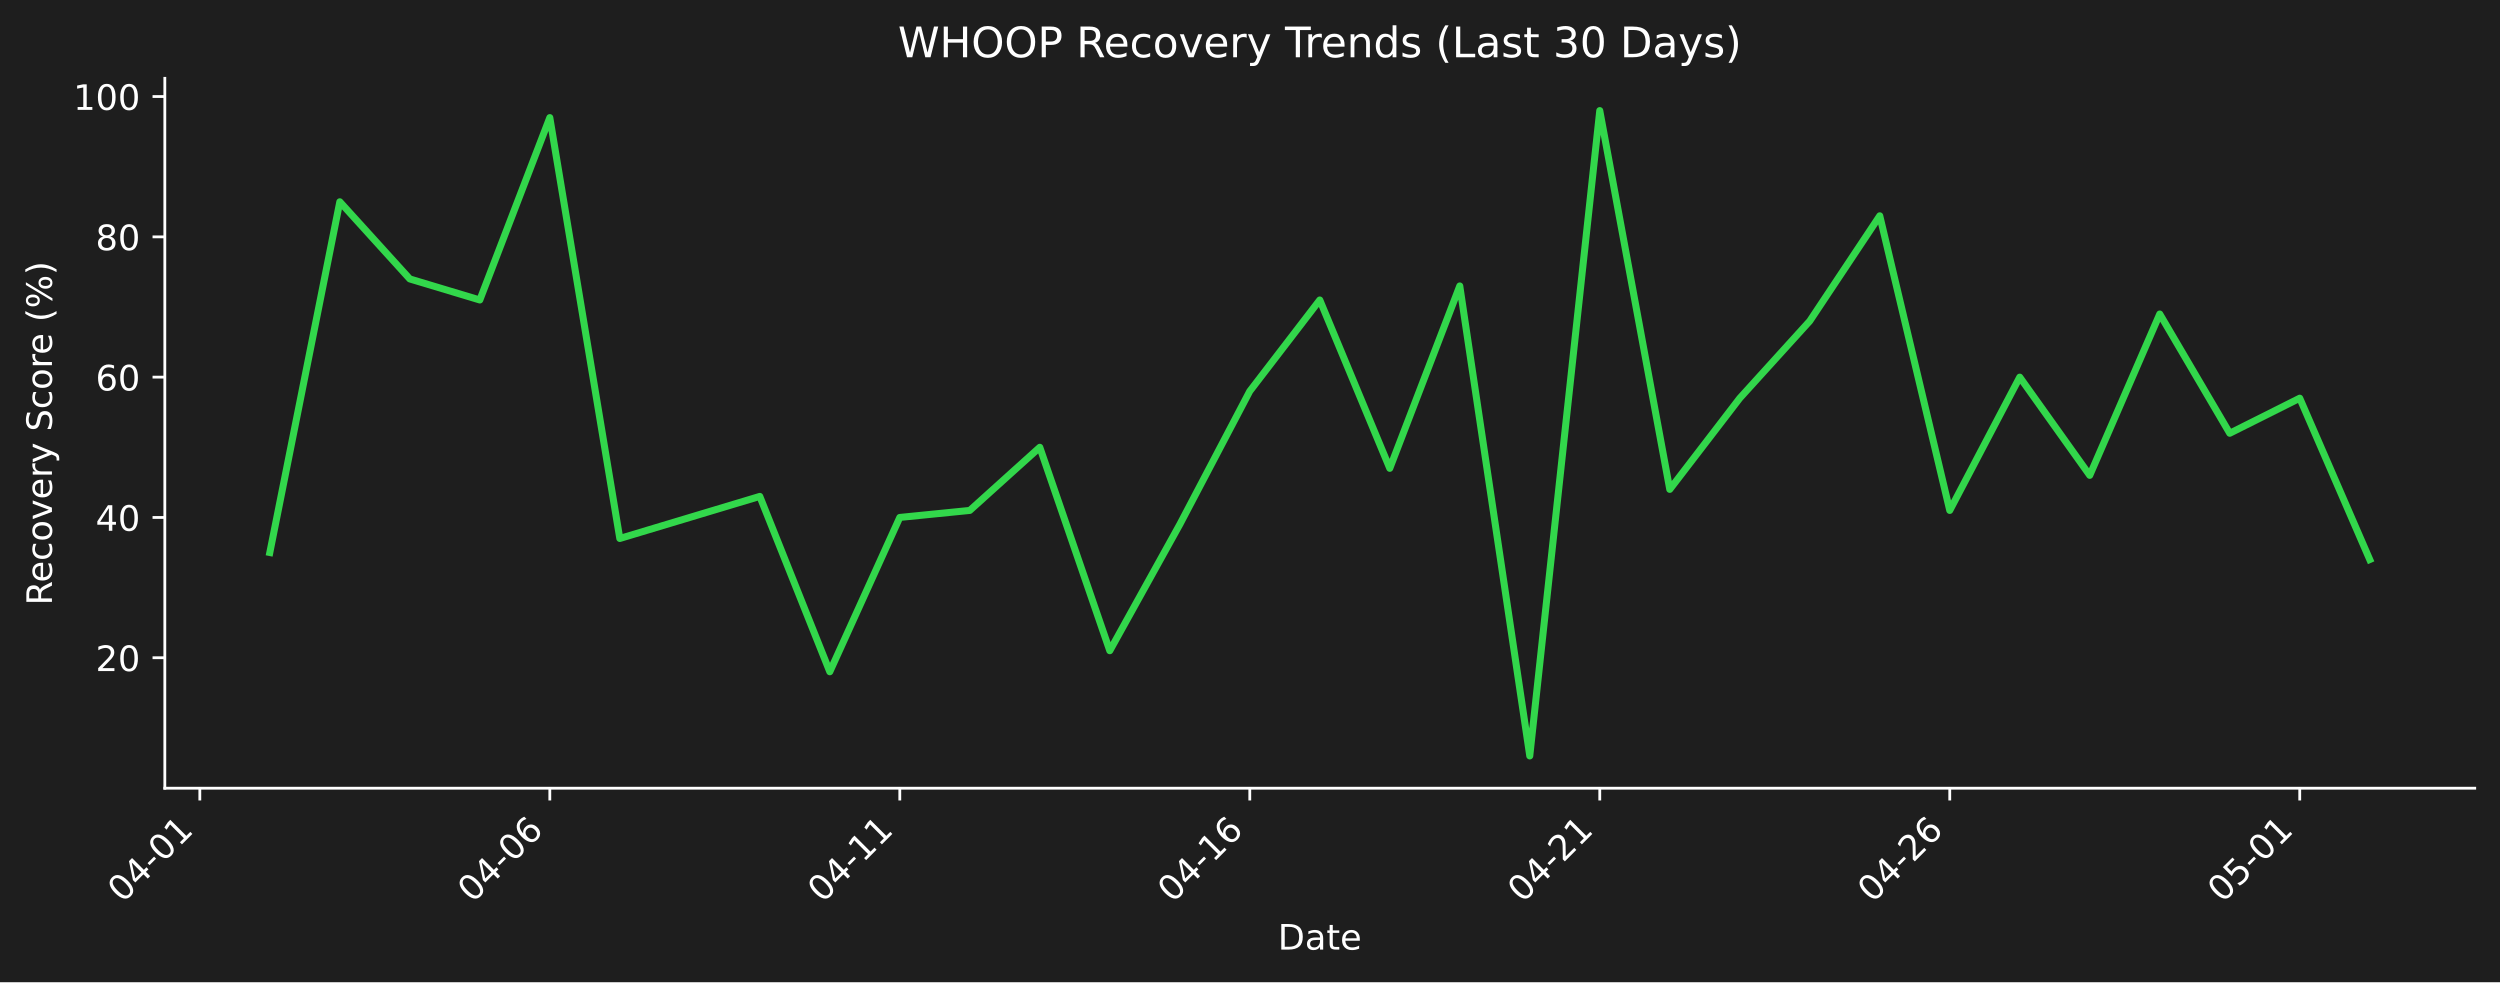
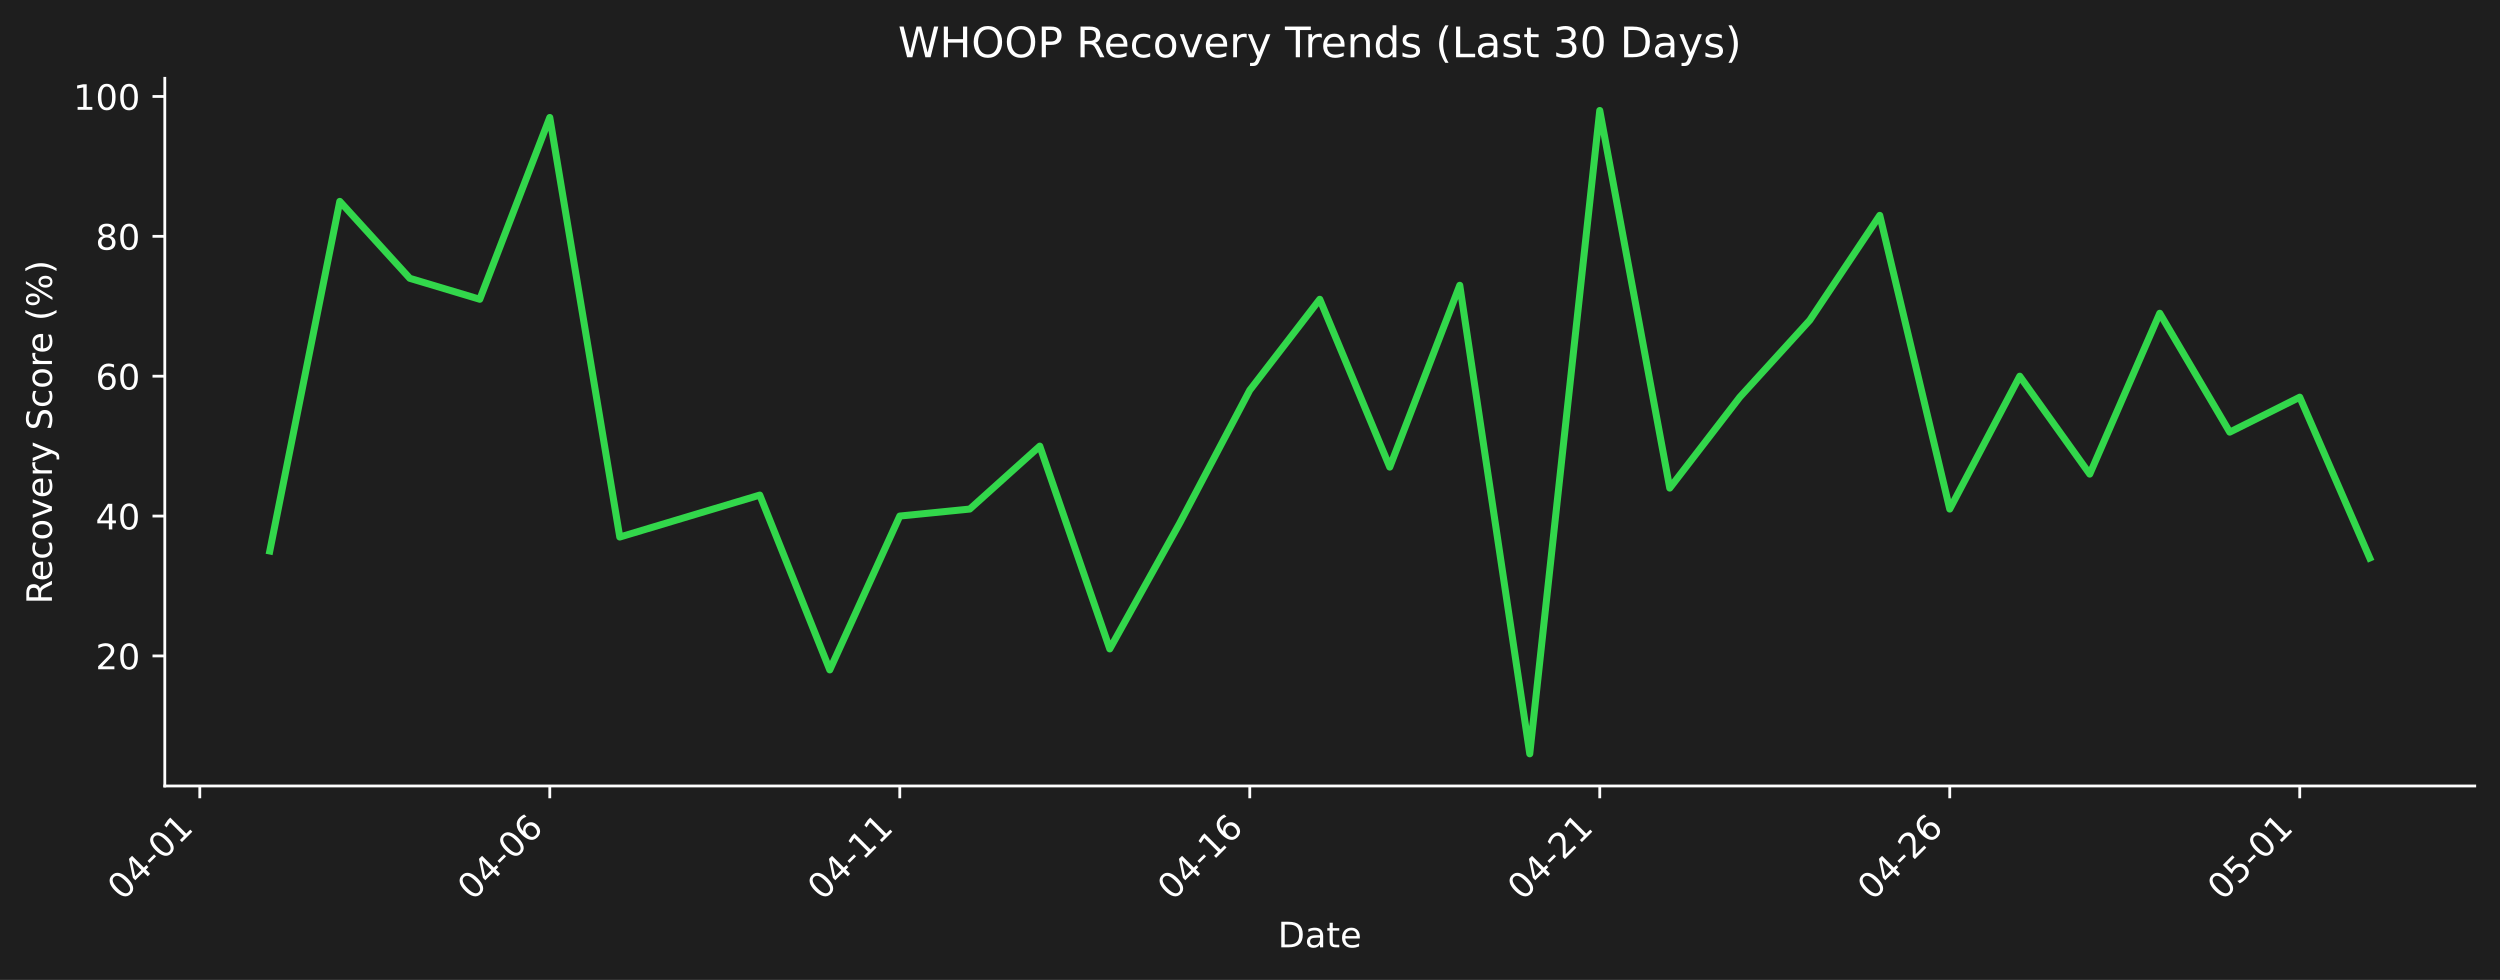
- <svg xmlns="http://www.w3.org/2000/svg" xmlns:xlink="http://www.w3.org/1999/xlink" width="712.361pt" height="279.863pt" viewBox="0 0 712.361 279.863" version="1.1">
+ <svg xmlns="http://www.w3.org/2000/svg" xmlns:xlink="http://www.w3.org/1999/xlink" width="712.496pt" height="279.271pt" viewBox="0 0 712.496 279.271" version="1.1">
  <defs>
    <style type="text/css">*{stroke-linejoin: round; stroke-linecap: butt}</style>
  </defs>
  <g id="figure_1">
    <g id="patch_1">
-       <path d="M 0 279.863  L 712.361 279.863  L 712.361 0  L 0 0  z " style="fill: #1e1e1e" />
+       <path d="M 0 279.271  L 712.496 279.271  L 712.496 0  L 0 0  z " style="fill: #1e1e1e" />
    </g>
    <g id="axes_1">
      <g id="patch_2">
-         <path d="M 46.966 224.595  L 705.161 224.595  L 705.161 22.318  L 46.966 22.318  L 46.966 224.595  z " style="fill: none" />
+         <path d="M 46.966 224.002  L 705.296 224.002  L 705.296 22.318  L 46.966 22.318  L 46.966 224.002  z " style="fill: none" />
      </g>
      <g id="matplotlib.axis_1">
        <g id="xtick_1">
          <g id="line2d_1">
            <defs>
-               <path id="m0e6b04664e" d="M 0 0  L 0 3.5  " style="stroke: #ffffff; stroke-width: 0.8" />
+               <path id="m5da52772d9" d="M 0 0  L 0 3.5  " style="stroke: #ffffff; stroke-width: 0.8" />
            </defs>
            <g>
-               <use xlink:href="#m0e6b04664e" x="56.938" y="224.595" style="fill: #ffffff; stroke: #ffffff; stroke-width: 0.8" />
+               <use xlink:href="#m5da52772d9" x="56.94" y="224.002" style="fill: #ffffff; stroke: #ffffff; stroke-width: 0.8" />
            </g>
          </g>
          <g id="text_1">
-             <g style="fill: #ffffff" transform="translate(34.92074 257.5148) rotate(-45) scale(0.1 -0.1)">
+             <g style="fill: #ffffff" transform="translate(34.92278 256.9221) rotate(-45) scale(0.1 -0.1)">
              <defs>
                <path id="DejaVuSans-30" d="M 2034 4250  Q 1547 4250 1301 3770  Q 1056 3291 1056 2328  Q 1056 1369 1301 889  Q 1547 409 2034 409  Q 2525 409 2770 889  Q 3016 1369 3016 2328  Q 3016 3291 2770 3770  Q 2525 4250 2034 4250  z M 2034 4750  Q 2819 4750 3233 4129  Q 3647 3509 3647 2328  Q 3647 1150 3233 529  Q 2819 -91 2034 -91  Q 1250 -91 836 529  Q 422 1150 422 2328  Q 422 3509 836 4129  Q 1250 4750 2034 4750  z " transform="scale(0.015625)" />
                <path id="DejaVuSans-34" d="M 2419 4116  L 825 1625  L 2419 1625  L 2419 4116  z M 2253 4666  L 3047 4666  L 3047 1625  L 3713 1625  L 3713 1100  L 3047 1100  L 3047 0  L 2419 0  L 2419 1100  L 313 1100  L 313 1709  L 2253 4666  z " transform="scale(0.015625)" />
                <path id="DejaVuSans-2d" d="M 313 2009  L 1997 2009  L 1997 1497  L 313 1497  L 313 2009  z " transform="scale(0.015625)" />
                <path id="DejaVuSans-31" d="M 794 531  L 1825 531  L 1825 4091  L 703 3866  L 703 4441  L 1819 4666  L 2450 4666  L 2450 531  L 3481 531  L 3481 0  L 794 0  L 794 531  z " transform="scale(0.015625)" />
              </defs>
              <use xlink:href="#DejaVuSans-30" />
              <use xlink:href="#DejaVuSans-34" transform="translate(63.62305 0)" />
              <use xlink:href="#DejaVuSans-2d" transform="translate(127.2461 0)" />
              <use xlink:href="#DejaVuSans-30" transform="translate(163.3301 0)" />
              <use xlink:href="#DejaVuSans-31" transform="translate(226.9531 0)" />
            </g>
          </g>
        </g>
        <g id="xtick_2">
          <g id="line2d_2">
            <g>
-               <use xlink:href="#m0e6b04664e" x="156.665" y="224.595" style="fill: #ffffff; stroke: #ffffff; stroke-width: 0.8" />
+               <use xlink:href="#m5da52772d9" x="156.687" y="224.002" style="fill: #ffffff; stroke: #ffffff; stroke-width: 0.8" />
            </g>
          </g>
          <g id="text_2">
-             <g style="fill: #ffffff" transform="translate(134.6473 257.5148) rotate(-45) scale(0.1 -0.1)">
+             <g style="fill: #ffffff" transform="translate(134.6698 256.9221) rotate(-45) scale(0.1 -0.1)">
              <defs>
                <path id="DejaVuSans-36" d="M 2113 2584  Q 1688 2584 1439 2293  Q 1191 2003 1191 1497  Q 1191 994 1439 701  Q 1688 409 2113 409  Q 2538 409 2786 701  Q 3034 994 3034 1497  Q 3034 2003 2786 2293  Q 2538 2584 2113 2584  z M 3366 4563  L 3366 3988  Q 3128 4100 2886 4159  Q 2644 4219 2406 4219  Q 1781 4219 1451 3797  Q 1122 3375 1075 2522  Q 1259 2794 1537 2939  Q 1816 3084 2150 3084  Q 2853 3084 3261 2657  Q 3669 2231 3669 1497  Q 3669 778 3244 343  Q 2819 -91 2113 -91  Q 1303 -91 875 529  Q 447 1150 447 2328  Q 447 3434 972 4092  Q 1497 4750 2381 4750  Q 2619 4750 2861 4703  Q 3103 4656 3366 4563  z " transform="scale(0.015625)" />
              </defs>
              <use xlink:href="#DejaVuSans-30" />
              <use xlink:href="#DejaVuSans-34" transform="translate(63.62305 0)" />
              <use xlink:href="#DejaVuSans-2d" transform="translate(127.2461 0)" />
              <use xlink:href="#DejaVuSans-30" transform="translate(163.3301 0)" />
              <use xlink:href="#DejaVuSans-36" transform="translate(226.9531 0)" />
            </g>
          </g>
        </g>
        <g id="xtick_3">
          <g id="line2d_3">
            <g>
-               <use xlink:href="#m0e6b04664e" x="256.391" y="224.595" style="fill: #ffffff; stroke: #ffffff; stroke-width: 0.8" />
+               <use xlink:href="#m5da52772d9" x="256.434" y="224.002" style="fill: #ffffff; stroke: #ffffff; stroke-width: 0.8" />
            </g>
          </g>
          <g id="text_3">
-             <g style="fill: #ffffff" transform="translate(234.3738 257.5148) rotate(-45) scale(0.1 -0.1)">
+             <g style="fill: #ffffff" transform="translate(234.4167 256.9221) rotate(-45) scale(0.1 -0.1)">
              <use xlink:href="#DejaVuSans-30" />
              <use xlink:href="#DejaVuSans-34" transform="translate(63.62305 0)" />
              <use xlink:href="#DejaVuSans-2d" transform="translate(127.2461 0)" />
              <use xlink:href="#DejaVuSans-31" transform="translate(163.3301 0)" />
              <use xlink:href="#DejaVuSans-31" transform="translate(226.9531 0)" />
            </g>
          </g>
        </g>
        <g id="xtick_4">
          <g id="line2d_4">
            <g>
-               <use xlink:href="#m0e6b04664e" x="356.118" y="224.595" style="fill: #ffffff; stroke: #ffffff; stroke-width: 0.8" />
+               <use xlink:href="#m5da52772d9" x="356.181" y="224.002" style="fill: #ffffff; stroke: #ffffff; stroke-width: 0.8" />
            </g>
          </g>
          <g id="text_4">
-             <g style="fill: #ffffff" transform="translate(334.1003 257.5148) rotate(-45) scale(0.1 -0.1)">
+             <g style="fill: #ffffff" transform="translate(334.1637 256.9221) rotate(-45) scale(0.1 -0.1)">
              <use xlink:href="#DejaVuSans-30" />
              <use xlink:href="#DejaVuSans-34" transform="translate(63.62305 0)" />
              <use xlink:href="#DejaVuSans-2d" transform="translate(127.2461 0)" />
              <use xlink:href="#DejaVuSans-31" transform="translate(163.3301 0)" />
              <use xlink:href="#DejaVuSans-36" transform="translate(226.9531 0)" />
            </g>
          </g>
        </g>
        <g id="xtick_5">
          <g id="line2d_5">
            <g>
-               <use xlink:href="#m0e6b04664e" x="455.844" y="224.595" style="fill: #ffffff; stroke: #ffffff; stroke-width: 0.8" />
+               <use xlink:href="#m5da52772d9" x="455.928" y="224.002" style="fill: #ffffff; stroke: #ffffff; stroke-width: 0.8" />
            </g>
          </g>
          <g id="text_5">
-             <g style="fill: #ffffff" transform="translate(433.8268 257.5148) rotate(-45) scale(0.1 -0.1)">
+             <g style="fill: #ffffff" transform="translate(433.9107 256.9221) rotate(-45) scale(0.1 -0.1)">
              <defs>
                <path id="DejaVuSans-32" d="M 1228 531  L 3431 531  L 3431 0  L 469 0  L 469 531  Q 828 903 1448 1529  Q 2069 2156 2228 2338  Q 2531 2678 2651 2914  Q 2772 3150 2772 3378  Q 2772 3750 2511 3984  Q 2250 4219 1831 4219  Q 1534 4219 1204 4116  Q 875 4013 500 3803  L 500 4441  Q 881 4594 1212 4672  Q 1544 4750 1819 4750  Q 2544 4750 2975 4387  Q 3406 4025 3406 3419  Q 3406 3131 3298 2873  Q 3191 2616 2906 2266  Q 2828 2175 2409 1742  Q 1991 1309 1228 531  z " transform="scale(0.015625)" />
              </defs>
              <use xlink:href="#DejaVuSans-30" />
              <use xlink:href="#DejaVuSans-34" transform="translate(63.62305 0)" />
              <use xlink:href="#DejaVuSans-2d" transform="translate(127.2461 0)" />
              <use xlink:href="#DejaVuSans-32" transform="translate(163.3301 0)" />
              <use xlink:href="#DejaVuSans-31" transform="translate(226.9531 0)" />
            </g>
          </g>
        </g>
        <g id="xtick_6">
          <g id="line2d_6">
            <g>
-               <use xlink:href="#m0e6b04664e" x="555.571" y="224.595" style="fill: #ffffff; stroke: #ffffff; stroke-width: 0.8" />
+               <use xlink:href="#m5da52772d9" x="555.675" y="224.002" style="fill: #ffffff; stroke: #ffffff; stroke-width: 0.8" />
            </g>
          </g>
          <g id="text_6">
-             <g style="fill: #ffffff" transform="translate(533.5533 257.5148) rotate(-45) scale(0.1 -0.1)">
+             <g style="fill: #ffffff" transform="translate(533.6576 256.9221) rotate(-45) scale(0.1 -0.1)">
              <use xlink:href="#DejaVuSans-30" />
              <use xlink:href="#DejaVuSans-34" transform="translate(63.62305 0)" />
              <use xlink:href="#DejaVuSans-2d" transform="translate(127.2461 0)" />
              <use xlink:href="#DejaVuSans-32" transform="translate(163.3301 0)" />
              <use xlink:href="#DejaVuSans-36" transform="translate(226.9531 0)" />
            </g>
          </g>
        </g>
        <g id="xtick_7">
          <g id="line2d_7">
            <g>
-               <use xlink:href="#m0e6b04664e" x="655.297" y="224.595" style="fill: #ffffff; stroke: #ffffff; stroke-width: 0.8" />
+               <use xlink:href="#m5da52772d9" x="655.422" y="224.002" style="fill: #ffffff; stroke: #ffffff; stroke-width: 0.8" />
            </g>
          </g>
          <g id="text_7">
-             <g style="fill: #ffffff" transform="translate(633.2798 257.5148) rotate(-45) scale(0.1 -0.1)">
+             <g style="fill: #ffffff" transform="translate(633.4046 256.9221) rotate(-45) scale(0.1 -0.1)">
              <defs>
                <path id="DejaVuSans-35" d="M 691 4666  L 3169 4666  L 3169 4134  L 1269 4134  L 1269 2991  Q 1406 3038 1543 3061  Q 1681 3084 1819 3084  Q 2600 3084 3056 2656  Q 3513 2228 3513 1497  Q 3513 744 3044 326  Q 2575 -91 1722 -91  Q 1428 -91 1123 -41  Q 819 9 494 109  L 494 744  Q 775 591 1075 516  Q 1375 441 1709 441  Q 2250 441 2565 725  Q 2881 1009 2881 1497  Q 2881 1984 2565 2268  Q 2250 2553 1709 2553  Q 1456 2553 1204 2497  Q 953 2441 691 2322  L 691 4666  z " transform="scale(0.015625)" />
              </defs>
              <use xlink:href="#DejaVuSans-30" />
              <use xlink:href="#DejaVuSans-35" transform="translate(63.62305 0)" />
              <use xlink:href="#DejaVuSans-2d" transform="translate(127.2461 0)" />
              <use xlink:href="#DejaVuSans-30" transform="translate(163.3301 0)" />
              <use xlink:href="#DejaVuSans-31" transform="translate(226.9531 0)" />
            </g>
          </g>
        </g>
        <g id="text_8">
-           <g style="fill: #ffffff" transform="translate(364.1123 270.5838) scale(0.1 -0.1)">
+           <g style="fill: #ffffff" transform="translate(364.1798 269.9911) scale(0.1 -0.1)">
            <defs>
              <path id="DejaVuSans-44" d="M 1259 4147  L 1259 519  L 2022 519  Q 2988 519 3436 956  Q 3884 1394 3884 2338  Q 3884 3275 3436 3711  Q 2988 4147 2022 4147  L 1259 4147  z M 628 4666  L 1925 4666  Q 3281 4666 3915 4102  Q 4550 3538 4550 2338  Q 4550 1131 3912 565  Q 3275 0 1925 0  L 628 0  L 628 4666  z " transform="scale(0.015625)" />
              <path id="DejaVuSans-61" d="M 2194 1759  Q 1497 1759 1228 1600  Q 959 1441 959 1056  Q 959 750 1161 570  Q 1363 391 1709 391  Q 2188 391 2477 730  Q 2766 1069 2766 1631  L 2766 1759  L 2194 1759  z M 3341 1997  L 3341 0  L 2766 0  L 2766 531  Q 2569 213 2275 61  Q 1981 -91 1556 -91  Q 1019 -91 701 211  Q 384 513 384 1019  Q 384 1609 779 1909  Q 1175 2209 1959 2209  L 2766 2209  L 2766 2266  Q 2766 2663 2505 2880  Q 2244 3097 1772 3097  Q 1472 3097 1187 3025  Q 903 2953 641 2809  L 641 3341  Q 956 3463 1253 3523  Q 1550 3584 1831 3584  Q 2591 3584 2966 3190  Q 3341 2797 3341 1997  z " transform="scale(0.015625)" />
              <path id="DejaVuSans-74" d="M 1172 4494  L 1172 3500  L 2356 3500  L 2356 3053  L 1172 3053  L 1172 1153  Q 1172 725 1289 603  Q 1406 481 1766 481  L 2356 481  L 2356 0  L 1766 0  Q 1100 0 847 248  Q 594 497 594 1153  L 594 3053  L 172 3053  L 172 3500  L 594 3500  L 594 4494  L 1172 4494  z " transform="scale(0.015625)" />
              <path id="DejaVuSans-65" d="M 3597 1894  L 3597 1613  L 953 1613  Q 991 1019 1311 708  Q 1631 397 2203 397  Q 2534 397 2845 478  Q 3156 559 3463 722  L 3463 178  Q 3153 47 2828 -22  Q 2503 -91 2169 -91  Q 1331 -91 842 396  Q 353 884 353 1716  Q 353 2575 817 3079  Q 1281 3584 2069 3584  Q 2775 3584 3186 3129  Q 3597 2675 3597 1894  z M 3022 2063  Q 3016 2534 2758 2815  Q 2500 3097 2075 3097  Q 1594 3097 1305 2825  Q 1016 2553 972 2059  L 3022 2063  z " transform="scale(0.015625)" />
            </defs>
            <use xlink:href="#DejaVuSans-44" />
            <use xlink:href="#DejaVuSans-61" transform="translate(77.00195 0)" />
            <use xlink:href="#DejaVuSans-74" transform="translate(138.2812 0)" />
            <use xlink:href="#DejaVuSans-65" transform="translate(177.4902 0)" />
          </g>
        </g>
      </g>
      <g id="matplotlib.axis_2">
        <g id="ytick_1">
          <g id="line2d_8">
            <defs>
-               <path id="m38051b8808" d="M 0 0  L -3.5 0  " style="stroke: #ffffff; stroke-width: 0.8" />
+               <path id="ma872177617" d="M 0 0  L -3.5 0  " style="stroke: #ffffff; stroke-width: 0.8" />
            </defs>
            <g>
-               <use xlink:href="#m38051b8808" x="46.966" y="187.418" style="fill: #ffffff; stroke: #ffffff; stroke-width: 0.8" />
+               <use xlink:href="#ma872177617" x="46.966" y="186.934" style="fill: #ffffff; stroke: #ffffff; stroke-width: 0.8" />
            </g>
          </g>
          <g id="text_9">
-             <g style="fill: #ffffff" transform="translate(27.24063 191.2168) scale(0.1 -0.1)">
+             <g style="fill: #ffffff" transform="translate(27.24063 190.733) scale(0.1 -0.1)">
              <use xlink:href="#DejaVuSans-32" />
              <use xlink:href="#DejaVuSans-30" transform="translate(63.62305 0)" />
            </g>
          </g>
        </g>
        <g id="ytick_2">
          <g id="line2d_9">
            <g>
-               <use xlink:href="#m38051b8808" x="46.966" y="147.442" style="fill: #ffffff; stroke: #ffffff; stroke-width: 0.8" />
+               <use xlink:href="#ma872177617" x="46.966" y="147.075" style="fill: #ffffff; stroke: #ffffff; stroke-width: 0.8" />
            </g>
          </g>
          <g id="text_10">
-             <g style="fill: #ffffff" transform="translate(27.24063 151.2411) scale(0.1 -0.1)">
+             <g style="fill: #ffffff" transform="translate(27.24063 150.8745) scale(0.1 -0.1)">
              <use xlink:href="#DejaVuSans-34" />
              <use xlink:href="#DejaVuSans-30" transform="translate(63.62305 0)" />
            </g>
          </g>
        </g>
        <g id="ytick_3">
          <g id="line2d_10">
            <g>
-               <use xlink:href="#m38051b8808" x="46.966" y="107.466" style="fill: #ffffff; stroke: #ffffff; stroke-width: 0.8" />
+               <use xlink:href="#ma872177617" x="46.966" y="107.217" style="fill: #ffffff; stroke: #ffffff; stroke-width: 0.8" />
            </g>
          </g>
          <g id="text_11">
-             <g style="fill: #ffffff" transform="translate(27.24063 111.2655) scale(0.1 -0.1)">
+             <g style="fill: #ffffff" transform="translate(27.24063 111.016) scale(0.1 -0.1)">
              <use xlink:href="#DejaVuSans-36" />
              <use xlink:href="#DejaVuSans-30" transform="translate(63.62305 0)" />
            </g>
          </g>
        </g>
        <g id="ytick_4">
          <g id="line2d_11">
            <g>
-               <use xlink:href="#m38051b8808" x="46.966" y="67.491" style="fill: #ffffff; stroke: #ffffff; stroke-width: 0.8" />
+               <use xlink:href="#ma872177617" x="46.966" y="67.358" style="fill: #ffffff; stroke: #ffffff; stroke-width: 0.8" />
            </g>
          </g>
          <g id="text_12">
-             <g style="fill: #ffffff" transform="translate(27.24063 71.28982) scale(0.1 -0.1)">
+             <g style="fill: #ffffff" transform="translate(27.24063 71.15746) scale(0.1 -0.1)">
              <defs>
                <path id="DejaVuSans-38" d="M 2034 2216  Q 1584 2216 1326 1975  Q 1069 1734 1069 1313  Q 1069 891 1326 650  Q 1584 409 2034 409  Q 2484 409 2743 651  Q 3003 894 3003 1313  Q 3003 1734 2745 1975  Q 2488 2216 2034 2216  z M 1403 2484  Q 997 2584 770 2862  Q 544 3141 544 3541  Q 544 4100 942 4425  Q 1341 4750 2034 4750  Q 2731 4750 3128 4425  Q 3525 4100 3525 3541  Q 3525 3141 3298 2862  Q 3072 2584 2669 2484  Q 3125 2378 3379 2068  Q 3634 1759 3634 1313  Q 3634 634 3220 271  Q 2806 -91 2034 -91  Q 1263 -91 848 271  Q 434 634 434 1313  Q 434 1759 690 2068  Q 947 2378 1403 2484  z M 1172 3481  Q 1172 3119 1398 2916  Q 1625 2713 2034 2713  Q 2441 2713 2670 2916  Q 2900 3119 2900 3481  Q 2900 3844 2670 4047  Q 2441 4250 2034 4250  Q 1625 4250 1398 4047  Q 1172 3844 1172 3481  z " transform="scale(0.015625)" />
              </defs>
              <use xlink:href="#DejaVuSans-38" />
              <use xlink:href="#DejaVuSans-30" transform="translate(63.62305 0)" />
            </g>
          </g>
        </g>
        <g id="ytick_5">
          <g id="line2d_12">
            <g>
-               <use xlink:href="#m38051b8808" x="46.966" y="27.515" style="fill: #ffffff; stroke: #ffffff; stroke-width: 0.8" />
+               <use xlink:href="#ma872177617" x="46.966" y="27.5" style="fill: #ffffff; stroke: #ffffff; stroke-width: 0.8" />
            </g>
          </g>
          <g id="text_13">
-             <g style="fill: #ffffff" transform="translate(20.87813 31.31418) scale(0.1 -0.1)">
+             <g style="fill: #ffffff" transform="translate(20.87813 31.29895) scale(0.1 -0.1)">
              <use xlink:href="#DejaVuSans-31" />
              <use xlink:href="#DejaVuSans-30" transform="translate(63.62305 0)" />
              <use xlink:href="#DejaVuSans-30" transform="translate(127.2461 0)" />
            </g>
          </g>
        </g>
        <g id="text_14">
-           <g style="fill: #ffffff" transform="translate(14.79844 172.4745) rotate(-90) scale(0.1 -0.1)">
+           <g style="fill: #ffffff" transform="translate(14.79844 172.1781) rotate(-90) scale(0.1 -0.1)">
            <defs>
              <path id="DejaVuSans-52" d="M 2841 2188  Q 3044 2119 3236 1894  Q 3428 1669 3622 1275  L 4263 0  L 3584 0  L 2988 1197  Q 2756 1666 2539 1819  Q 2322 1972 1947 1972  L 1259 1972  L 1259 0  L 628 0  L 628 4666  L 2053 4666  Q 2853 4666 3247 4331  Q 3641 3997 3641 3322  Q 3641 2881 3436 2590  Q 3231 2300 2841 2188  z M 1259 4147  L 1259 2491  L 2053 2491  Q 2509 2491 2742 2702  Q 2975 2913 2975 3322  Q 2975 3731 2742 3939  Q 2509 4147 2053 4147  L 1259 4147  z " transform="scale(0.015625)" />
              <path id="DejaVuSans-63" d="M 3122 3366  L 3122 2828  Q 2878 2963 2633 3030  Q 2388 3097 2138 3097  Q 1578 3097 1268 2742  Q 959 2388 959 1747  Q 959 1106 1268 751  Q 1578 397 2138 397  Q 2388 397 2633 464  Q 2878 531 3122 666  L 3122 134  Q 2881 22 2623 -34  Q 2366 -91 2075 -91  Q 1284 -91 818 406  Q 353 903 353 1747  Q 353 2603 823 3093  Q 1294 3584 2113 3584  Q 2378 3584 2631 3529  Q 2884 3475 3122 3366  z " transform="scale(0.015625)" />
              <path id="DejaVuSans-6f" d="M 1959 3097  Q 1497 3097 1228 2736  Q 959 2375 959 1747  Q 959 1119 1226 758  Q 1494 397 1959 397  Q 2419 397 2687 759  Q 2956 1122 2956 1747  Q 2956 2369 2687 2733  Q 2419 3097 1959 3097  z M 1959 3584  Q 2709 3584 3137 3096  Q 3566 2609 3566 1747  Q 3566 888 3137 398  Q 2709 -91 1959 -91  Q 1206 -91 779 398  Q 353 888 353 1747  Q 353 2609 779 3096  Q 1206 3584 1959 3584  z " transform="scale(0.015625)" />
              <path id="DejaVuSans-76" d="M 191 3500  L 800 3500  L 1894 563  L 2988 3500  L 3597 3500  L 2284 0  L 1503 0  L 191 3500  z " transform="scale(0.015625)" />
              <path id="DejaVuSans-72" d="M 2631 2963  Q 2534 3019 2420 3045  Q 2306 3072 2169 3072  Q 1681 3072 1420 2755  Q 1159 2438 1159 1844  L 1159 0  L 581 0  L 581 3500  L 1159 3500  L 1159 2956  Q 1341 3275 1631 3429  Q 1922 3584 2338 3584  Q 2397 3584 2469 3576  Q 2541 3569 2628 3553  L 2631 2963  z " transform="scale(0.015625)" />
              <path id="DejaVuSans-79" d="M 2059 -325  Q 1816 -950 1584 -1140  Q 1353 -1331 966 -1331  L 506 -1331  L 506 -850  L 844 -850  Q 1081 -850 1212 -737  Q 1344 -625 1503 -206  L 1606 56  L 191 3500  L 800 3500  L 1894 763  L 2988 3500  L 3597 3500  L 2059 -325  z " transform="scale(0.015625)" />
              <path id="DejaVuSans-20" transform="scale(0.015625)" />
              <path id="DejaVuSans-53" d="M 3425 4513  L 3425 3897  Q 3066 4069 2747 4153  Q 2428 4238 2131 4238  Q 1616 4238 1336 4038  Q 1056 3838 1056 3469  Q 1056 3159 1242 3001  Q 1428 2844 1947 2747  L 2328 2669  Q 3034 2534 3370 2195  Q 3706 1856 3706 1288  Q 3706 609 3251 259  Q 2797 -91 1919 -91  Q 1588 -91 1214 -16  Q 841 59 441 206  L 441 856  Q 825 641 1194 531  Q 1563 422 1919 422  Q 2459 422 2753 634  Q 3047 847 3047 1241  Q 3047 1584 2836 1778  Q 2625 1972 2144 2069  L 1759 2144  Q 1053 2284 737 2584  Q 422 2884 422 3419  Q 422 4038 858 4394  Q 1294 4750 2059 4750  Q 2388 4750 2728 4690  Q 3069 4631 3425 4513  z " transform="scale(0.015625)" />
              <path id="DejaVuSans-28" d="M 1984 4856  Q 1566 4138 1362 3434  Q 1159 2731 1159 2009  Q 1159 1288 1364 580  Q 1569 -128 1984 -844  L 1484 -844  Q 1016 -109 783 600  Q 550 1309 550 2009  Q 550 2706 781 3412  Q 1013 4119 1484 4856  L 1984 4856  z " transform="scale(0.015625)" />
              <path id="DejaVuSans-25" d="M 4653 2053  Q 4381 2053 4226 1822  Q 4072 1591 4072 1178  Q 4072 772 4226 539  Q 4381 306 4653 306  Q 4919 306 5073 539  Q 5228 772 5228 1178  Q 5228 1588 5073 1820  Q 4919 2053 4653 2053  z M 4653 2450  Q 5147 2450 5437 2106  Q 5728 1763 5728 1178  Q 5728 594 5436 251  Q 5144 -91 4653 -91  Q 4153 -91 3862 251  Q 3572 594 3572 1178  Q 3572 1766 3864 2108  Q 4156 2450 4653 2450  z M 1428 4353  Q 1159 4353 1004 4120  Q 850 3888 850 3481  Q 850 3069 1003 2837  Q 1156 2606 1428 2606  Q 1700 2606 1854 2837  Q 2009 3069 2009 3481  Q 2009 3884 1853 4118  Q 1697 4353 1428 4353  z M 4250 4750  L 4750 4750  L 1831 -91  L 1331 -91  L 4250 4750  z M 1428 4750  Q 1922 4750 2215 4408  Q 2509 4066 2509 3481  Q 2509 2891 2217 2550  Q 1925 2209 1428 2209  Q 931 2209 642 2551  Q 353 2894 353 3481  Q 353 4063 643 4406  Q 934 4750 1428 4750  z " transform="scale(0.015625)" />
              <path id="DejaVuSans-29" d="M 513 4856  L 1013 4856  Q 1481 4119 1714 3412  Q 1947 2706 1947 2009  Q 1947 1309 1714 600  Q 1481 -109 1013 -844  L 513 -844  Q 928 -128 1133 580  Q 1338 1288 1338 2009  Q 1338 2731 1133 3434  Q 928 4138 513 4856  z " transform="scale(0.015625)" />
            </defs>
            <use xlink:href="#DejaVuSans-52" />
            <use xlink:href="#DejaVuSans-65" transform="translate(64.98242 0)" />
            <use xlink:href="#DejaVuSans-63" transform="translate(126.5059 0)" />
            <use xlink:href="#DejaVuSans-6f" transform="translate(181.4863 0)" />
            <use xlink:href="#DejaVuSans-76" transform="translate(242.668 0)" />
            <use xlink:href="#DejaVuSans-65" transform="translate(301.8477 0)" />
            <use xlink:href="#DejaVuSans-72" transform="translate(363.3711 0)" />
            <use xlink:href="#DejaVuSans-79" transform="translate(404.4844 0)" />
            <use xlink:href="#DejaVuSans-20" transform="translate(463.6641 0)" />
            <use xlink:href="#DejaVuSans-53" transform="translate(495.4512 0)" />
            <use xlink:href="#DejaVuSans-63" transform="translate(558.9277 0)" />
            <use xlink:href="#DejaVuSans-6f" transform="translate(613.9082 0)" />
            <use xlink:href="#DejaVuSans-72" transform="translate(675.0898 0)" />
            <use xlink:href="#DejaVuSans-65" transform="translate(713.9531 0)" />
            <use xlink:href="#DejaVuSans-20" transform="translate(775.4766 0)" />
            <use xlink:href="#DejaVuSans-28" transform="translate(807.2637 0)" />
            <use xlink:href="#DejaVuSans-25" transform="translate(846.2773 0)" />
            <use xlink:href="#DejaVuSans-29" transform="translate(941.2969 0)" />
          </g>
        </g>
      </g>
      <g id="line2d_13">
-         <path d="M 76.884 157.436  L 96.829 57.497  L 116.774 79.483  L 136.719 85.48  L 156.665 33.511  L 176.61 153.438  L 196.555 147.442  L 216.501 141.446  L 236.446 191.415  L 256.391 147.442  L 276.337 145.443  L 296.282 127.454  L 316.227 185.419  L 336.173 149.441  L 356.118 111.464  L 376.063 85.48  L 396.008 133.45  L 415.954 81.482  L 435.899 215.4  L 455.844 31.513  L 475.79 139.447  L 495.735 113.463  L 515.68 91.476  L 535.626 61.494  L 555.571 145.443  L 575.516 107.466  L 595.461 135.449  L 615.407 89.477  L 635.352 123.457  L 655.297 113.463  L 675.243 159.435  " clip-path="url(#p5dec91d85f)" style="fill: none; stroke: #32d74b; stroke-width: 2; stroke-linecap: square" />
+         <path d="M 76.89 157.04  L 96.839 57.394  L 116.789 79.316  L 136.738 85.295  L 156.687 33.479  L 176.637 153.054  L 196.586 147.075  L 216.535 141.096  L 236.485 190.92  L 256.434 147.075  L 276.384 145.082  L 296.333 127.146  L 316.282 184.941  L 336.232 149.068  L 356.181 111.203  L 376.131 85.295  L 396.08 133.125  L 416.029 81.309  L 435.979 214.835  L 455.928 31.486  L 475.878 139.104  L 495.827 113.196  L 515.776 91.273  L 535.726 61.379  L 555.675 145.082  L 575.625 107.217  L 595.574 135.118  L 615.523 89.28  L 635.473 123.16  L 655.422 113.196  L 675.372 159.033  " clip-path="url(#p3c89b074d3)" style="fill: none; stroke: #32d74b; stroke-width: 2; stroke-linecap: square" />
      </g>
      <g id="patch_3">
-         <path d="M 46.966 224.595  L 46.966 22.318  " style="fill: none; stroke: #ffffff; stroke-width: 0.8; stroke-linejoin: miter; stroke-linecap: square" />
+         <path d="M 46.966 224.002  L 46.966 22.318  " style="fill: none; stroke: #ffffff; stroke-width: 0.8; stroke-linejoin: miter; stroke-linecap: square" />
      </g>
      <g id="patch_4">
-         <path d="M 46.966 224.595  L 705.161 224.595  " style="fill: none; stroke: #ffffff; stroke-width: 0.8; stroke-linejoin: miter; stroke-linecap: square" />
+         <path d="M 46.966 224.002  L 705.296 224.002  " style="fill: none; stroke: #ffffff; stroke-width: 0.8; stroke-linejoin: miter; stroke-linecap: square" />
      </g>
      <g id="text_15">
-         <g style="fill: #ffffff" transform="translate(255.8691 16.31812) scale(0.12 -0.12)">
+         <g style="fill: #ffffff" transform="translate(255.9366 16.31812) scale(0.12 -0.12)">
          <defs>
            <path id="DejaVuSans-57" d="M 213 4666  L 850 4666  L 1831 722  L 2809 4666  L 3519 4666  L 4500 722  L 5478 4666  L 6119 4666  L 4947 0  L 4153 0  L 3169 4050  L 2175 0  L 1381 0  L 213 4666  z " transform="scale(0.015625)" />
            <path id="DejaVuSans-48" d="M 628 4666  L 1259 4666  L 1259 2753  L 3553 2753  L 3553 4666  L 4184 4666  L 4184 0  L 3553 0  L 3553 2222  L 1259 2222  L 1259 0  L 628 0  L 628 4666  z " transform="scale(0.015625)" />
            <path id="DejaVuSans-4f" d="M 2522 4238  Q 1834 4238 1429 3725  Q 1025 3213 1025 2328  Q 1025 1447 1429 934  Q 1834 422 2522 422  Q 3209 422 3611 934  Q 4013 1447 4013 2328  Q 4013 3213 3611 3725  Q 3209 4238 2522 4238  z M 2522 4750  Q 3503 4750 4090 4092  Q 4678 3434 4678 2328  Q 4678 1225 4090 567  Q 3503 -91 2522 -91  Q 1538 -91 948 565  Q 359 1222 359 2328  Q 359 3434 948 4092  Q 1538 4750 2522 4750  z " transform="scale(0.015625)" />
            <path id="DejaVuSans-50" d="M 1259 4147  L 1259 2394  L 2053 2394  Q 2494 2394 2734 2622  Q 2975 2850 2975 3272  Q 2975 3691 2734 3919  Q 2494 4147 2053 4147  L 1259 4147  z M 628 4666  L 2053 4666  Q 2838 4666 3239 4311  Q 3641 3956 3641 3272  Q 3641 2581 3239 2228  Q 2838 1875 2053 1875  L 1259 1875  L 1259 0  L 628 0  L 628 4666  z " transform="scale(0.015625)" />
            <path id="DejaVuSans-54" d="M -19 4666  L 3928 4666  L 3928 4134  L 2272 4134  L 2272 0  L 1638 0  L 1638 4134  L -19 4134  L -19 4666  z " transform="scale(0.015625)" />
            <path id="DejaVuSans-6e" d="M 3513 2113  L 3513 0  L 2938 0  L 2938 2094  Q 2938 2591 2744 2837  Q 2550 3084 2163 3084  Q 1697 3084 1428 2787  Q 1159 2491 1159 1978  L 1159 0  L 581 0  L 581 3500  L 1159 3500  L 1159 2956  Q 1366 3272 1645 3428  Q 1925 3584 2291 3584  Q 2894 3584 3203 3211  Q 3513 2838 3513 2113  z " transform="scale(0.015625)" />
            <path id="DejaVuSans-64" d="M 2906 2969  L 2906 4863  L 3481 4863  L 3481 0  L 2906 0  L 2906 525  Q 2725 213 2448 61  Q 2172 -91 1784 -91  Q 1150 -91 751 415  Q 353 922 353 1747  Q 353 2572 751 3078  Q 1150 3584 1784 3584  Q 2172 3584 2448 3432  Q 2725 3281 2906 2969  z M 947 1747  Q 947 1113 1208 752  Q 1469 391 1925 391  Q 2381 391 2643 752  Q 2906 1113 2906 1747  Q 2906 2381 2643 2742  Q 2381 3103 1925 3103  Q 1469 3103 1208 2742  Q 947 2381 947 1747  z " transform="scale(0.015625)" />
            <path id="DejaVuSans-73" d="M 2834 3397  L 2834 2853  Q 2591 2978 2328 3040  Q 2066 3103 1784 3103  Q 1356 3103 1142 2972  Q 928 2841 928 2578  Q 928 2378 1081 2264  Q 1234 2150 1697 2047  L 1894 2003  Q 2506 1872 2764 1633  Q 3022 1394 3022 966  Q 3022 478 2636 193  Q 2250 -91 1575 -91  Q 1294 -91 989 -36  Q 684 19 347 128  L 347 722  Q 666 556 975 473  Q 1284 391 1588 391  Q 1994 391 2212 530  Q 2431 669 2431 922  Q 2431 1156 2273 1281  Q 2116 1406 1581 1522  L 1381 1569  Q 847 1681 609 1914  Q 372 2147 372 2553  Q 372 3047 722 3315  Q 1072 3584 1716 3584  Q 2034 3584 2315 3537  Q 2597 3491 2834 3397  z " transform="scale(0.015625)" />
            <path id="DejaVuSans-4c" d="M 628 4666  L 1259 4666  L 1259 531  L 3531 531  L 3531 0  L 628 0  L 628 4666  z " transform="scale(0.015625)" />
            <path id="DejaVuSans-33" d="M 2597 2516  Q 3050 2419 3304 2112  Q 3559 1806 3559 1356  Q 3559 666 3084 287  Q 2609 -91 1734 -91  Q 1441 -91 1130 -33  Q 819 25 488 141  L 488 750  Q 750 597 1062 519  Q 1375 441 1716 441  Q 2309 441 2620 675  Q 2931 909 2931 1356  Q 2931 1769 2642 2001  Q 2353 2234 1838 2234  L 1294 2234  L 1294 2753  L 1863 2753  Q 2328 2753 2575 2939  Q 2822 3125 2822 3475  Q 2822 3834 2567 4026  Q 2313 4219 1838 4219  Q 1578 4219 1281 4162  Q 984 4106 628 3988  L 628 4550  Q 988 4650 1302 4700  Q 1616 4750 1894 4750  Q 2613 4750 3031 4423  Q 3450 4097 3450 3541  Q 3450 3153 3228 2886  Q 3006 2619 2597 2516  z " transform="scale(0.015625)" />
          </defs>
          <use xlink:href="#DejaVuSans-57" />
          <use xlink:href="#DejaVuSans-48" transform="translate(98.87695 0)" />
          <use xlink:href="#DejaVuSans-4f" transform="translate(174.0723 0)" />
          <use xlink:href="#DejaVuSans-4f" transform="translate(252.7832 0)" />
          <use xlink:href="#DejaVuSans-50" transform="translate(331.4941 0)" />
          <use xlink:href="#DejaVuSans-20" transform="translate(391.7969 0)" />
          <use xlink:href="#DejaVuSans-52" transform="translate(423.584 0)" />
          <use xlink:href="#DejaVuSans-65" transform="translate(488.5664 0)" />
          <use xlink:href="#DejaVuSans-63" transform="translate(550.0898 0)" />
          <use xlink:href="#DejaVuSans-6f" transform="translate(605.0703 0)" />
          <use xlink:href="#DejaVuSans-76" transform="translate(666.252 0)" />
          <use xlink:href="#DejaVuSans-65" transform="translate(725.4316 0)" />
          <use xlink:href="#DejaVuSans-72" transform="translate(786.9551 0)" />
          <use xlink:href="#DejaVuSans-79" transform="translate(828.0684 0)" />
          <use xlink:href="#DejaVuSans-20" transform="translate(887.248 0)" />
          <use xlink:href="#DejaVuSans-54" transform="translate(919.0352 0)" />
          <use xlink:href="#DejaVuSans-72" transform="translate(965.3691 0)" />
          <use xlink:href="#DejaVuSans-65" transform="translate(1004.232 0)" />
          <use xlink:href="#DejaVuSans-6e" transform="translate(1065.756 0)" />
          <use xlink:href="#DejaVuSans-64" transform="translate(1129.135 0)" />
          <use xlink:href="#DejaVuSans-73" transform="translate(1192.611 0)" />
          <use xlink:href="#DejaVuSans-20" transform="translate(1244.711 0)" />
          <use xlink:href="#DejaVuSans-28" transform="translate(1276.498 0)" />
          <use xlink:href="#DejaVuSans-4c" transform="translate(1315.512 0)" />
          <use xlink:href="#DejaVuSans-61" transform="translate(1371.225 0)" />
          <use xlink:href="#DejaVuSans-73" transform="translate(1432.504 0)" />
          <use xlink:href="#DejaVuSans-74" transform="translate(1484.604 0)" />
          <use xlink:href="#DejaVuSans-20" transform="translate(1523.812 0)" />
          <use xlink:href="#DejaVuSans-33" transform="translate(1555.6 0)" />
          <use xlink:href="#DejaVuSans-30" transform="translate(1619.223 0)" />
          <use xlink:href="#DejaVuSans-20" transform="translate(1682.846 0)" />
          <use xlink:href="#DejaVuSans-44" transform="translate(1714.633 0)" />
          <use xlink:href="#DejaVuSans-61" transform="translate(1791.635 0)" />
          <use xlink:href="#DejaVuSans-79" transform="translate(1852.914 0)" />
          <use xlink:href="#DejaVuSans-73" transform="translate(1912.094 0)" />
          <use xlink:href="#DejaVuSans-29" transform="translate(1964.193 0)" />
        </g>
      </g>
    </g>
  </g>
  <defs>
-     <clipPath id="p5dec91d85f">
-       <rect x="46.966" y="22.318" width="658.195" height="202.277" />
+     <clipPath id="p3c89b074d3">
+       <rect x="46.966" y="22.318" width="658.33" height="201.684" />
    </clipPath>
  </defs>
</svg>
